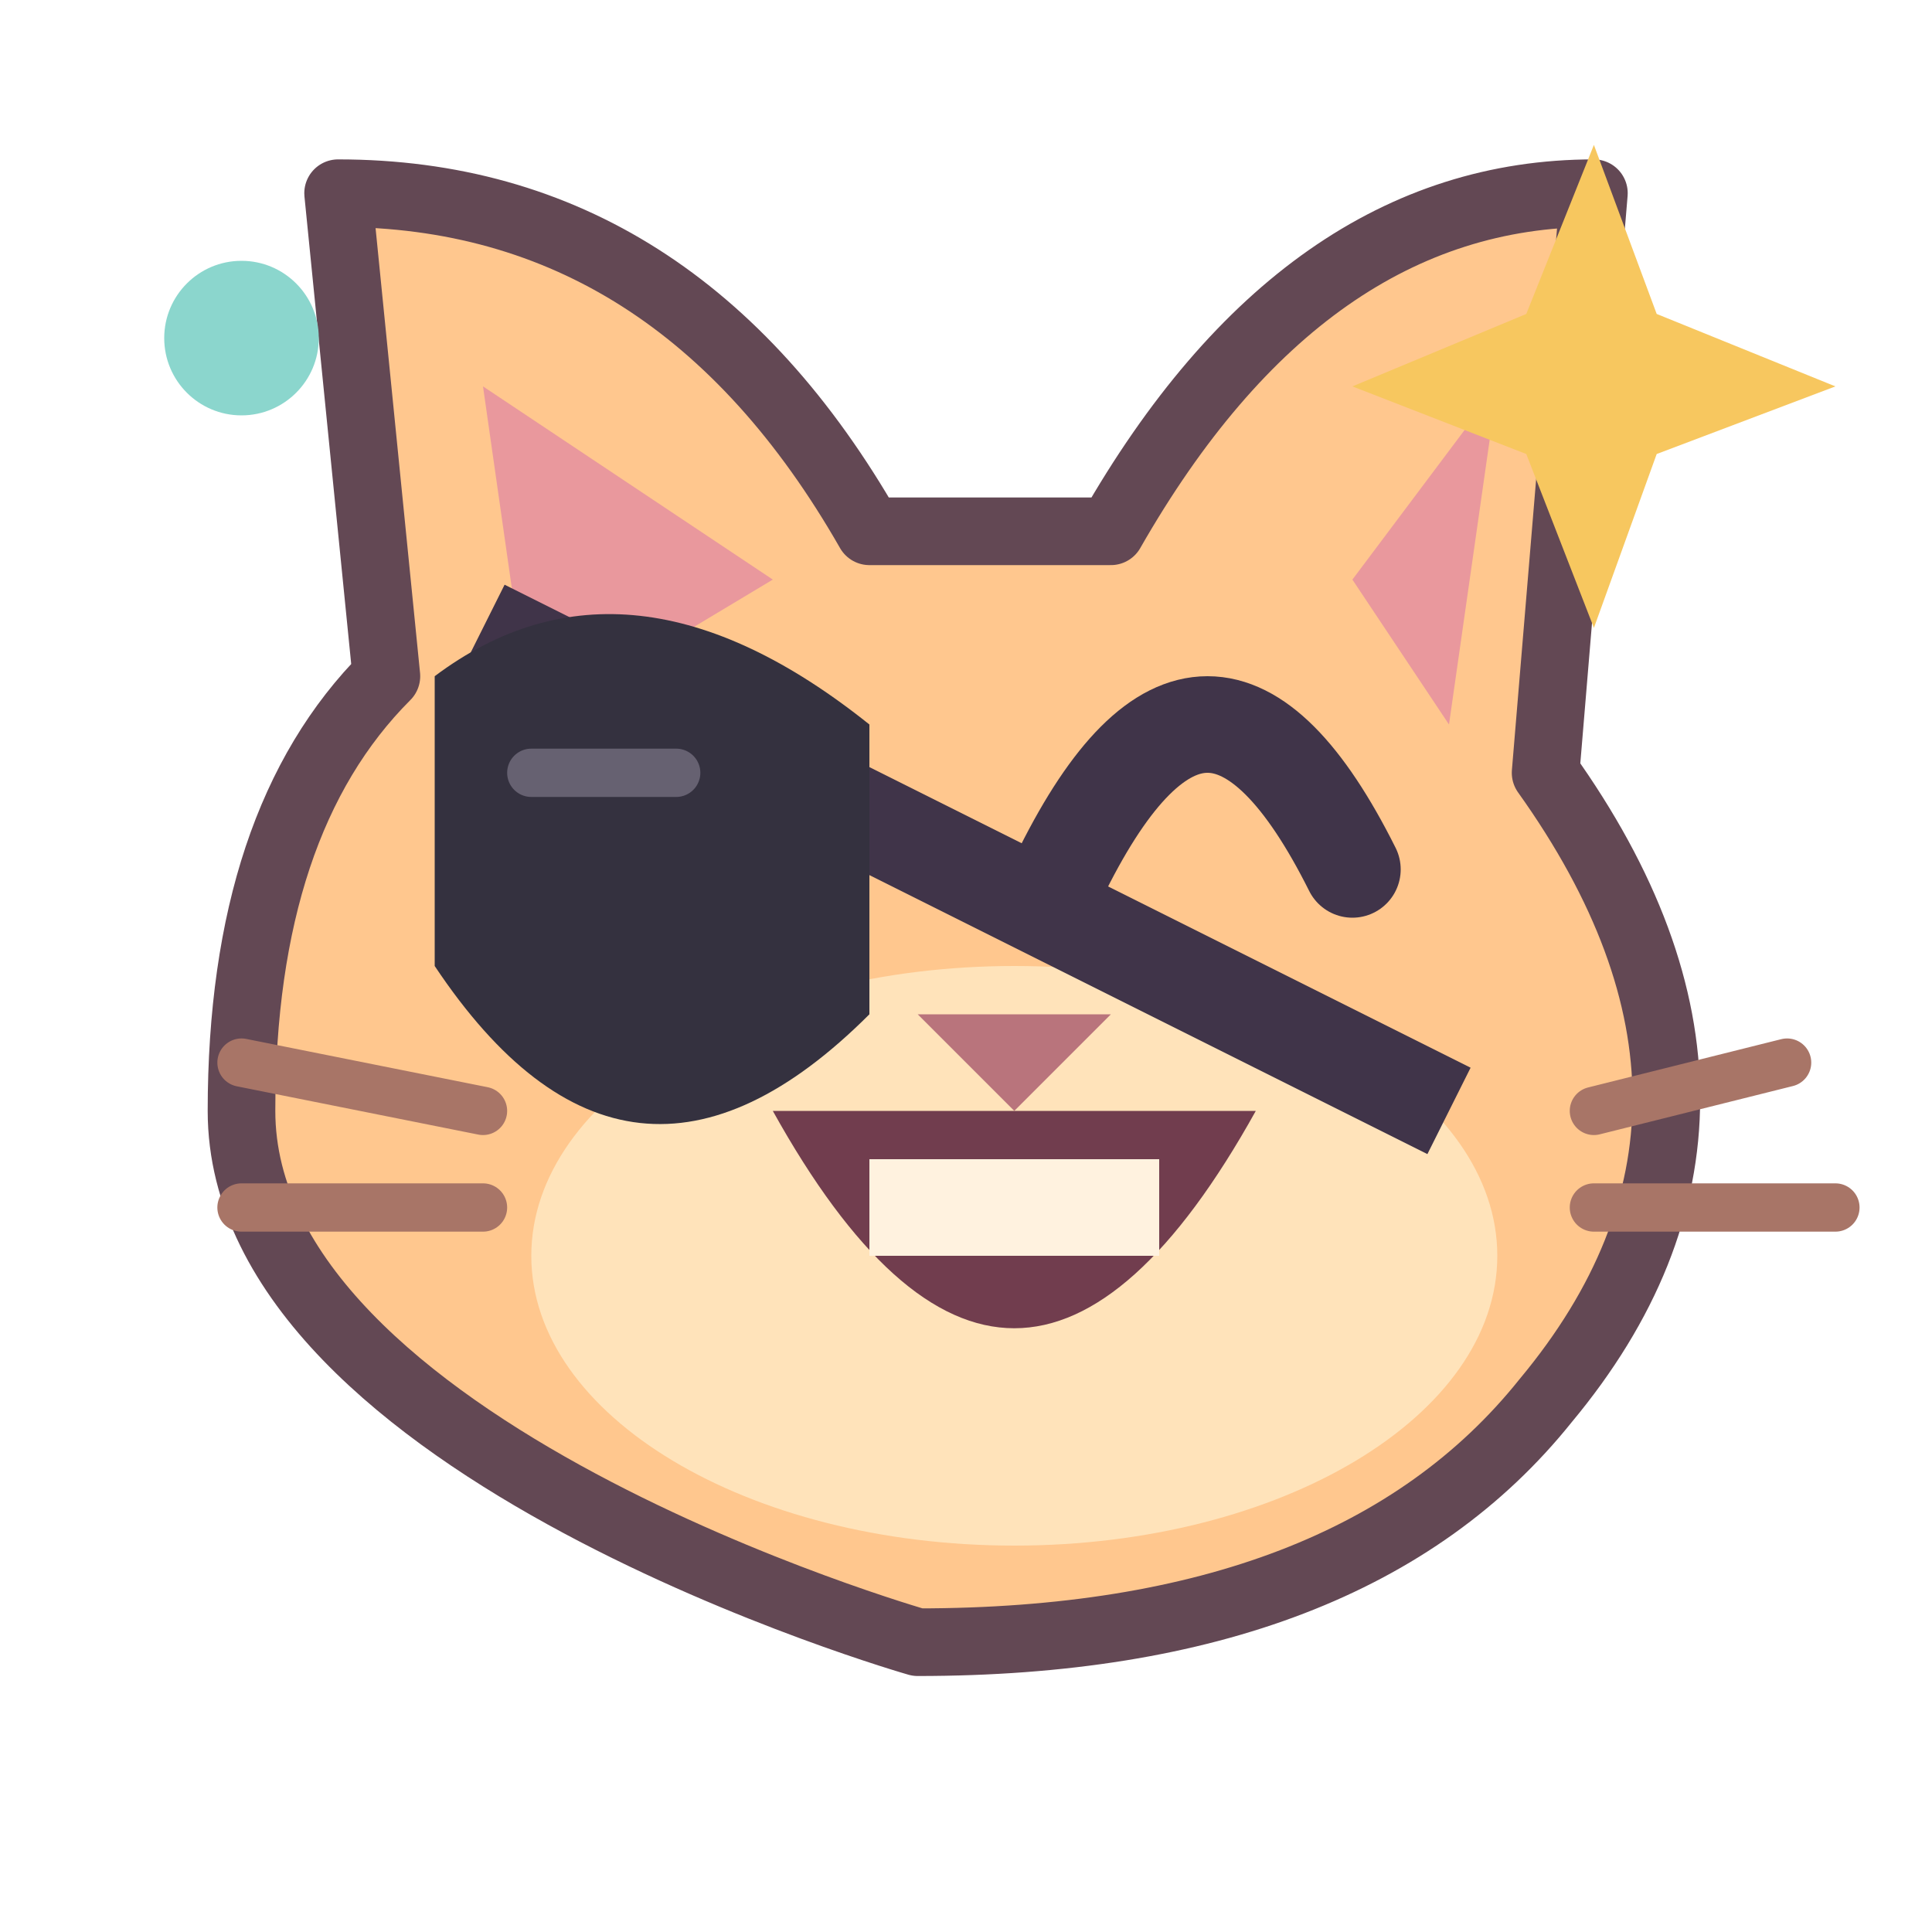
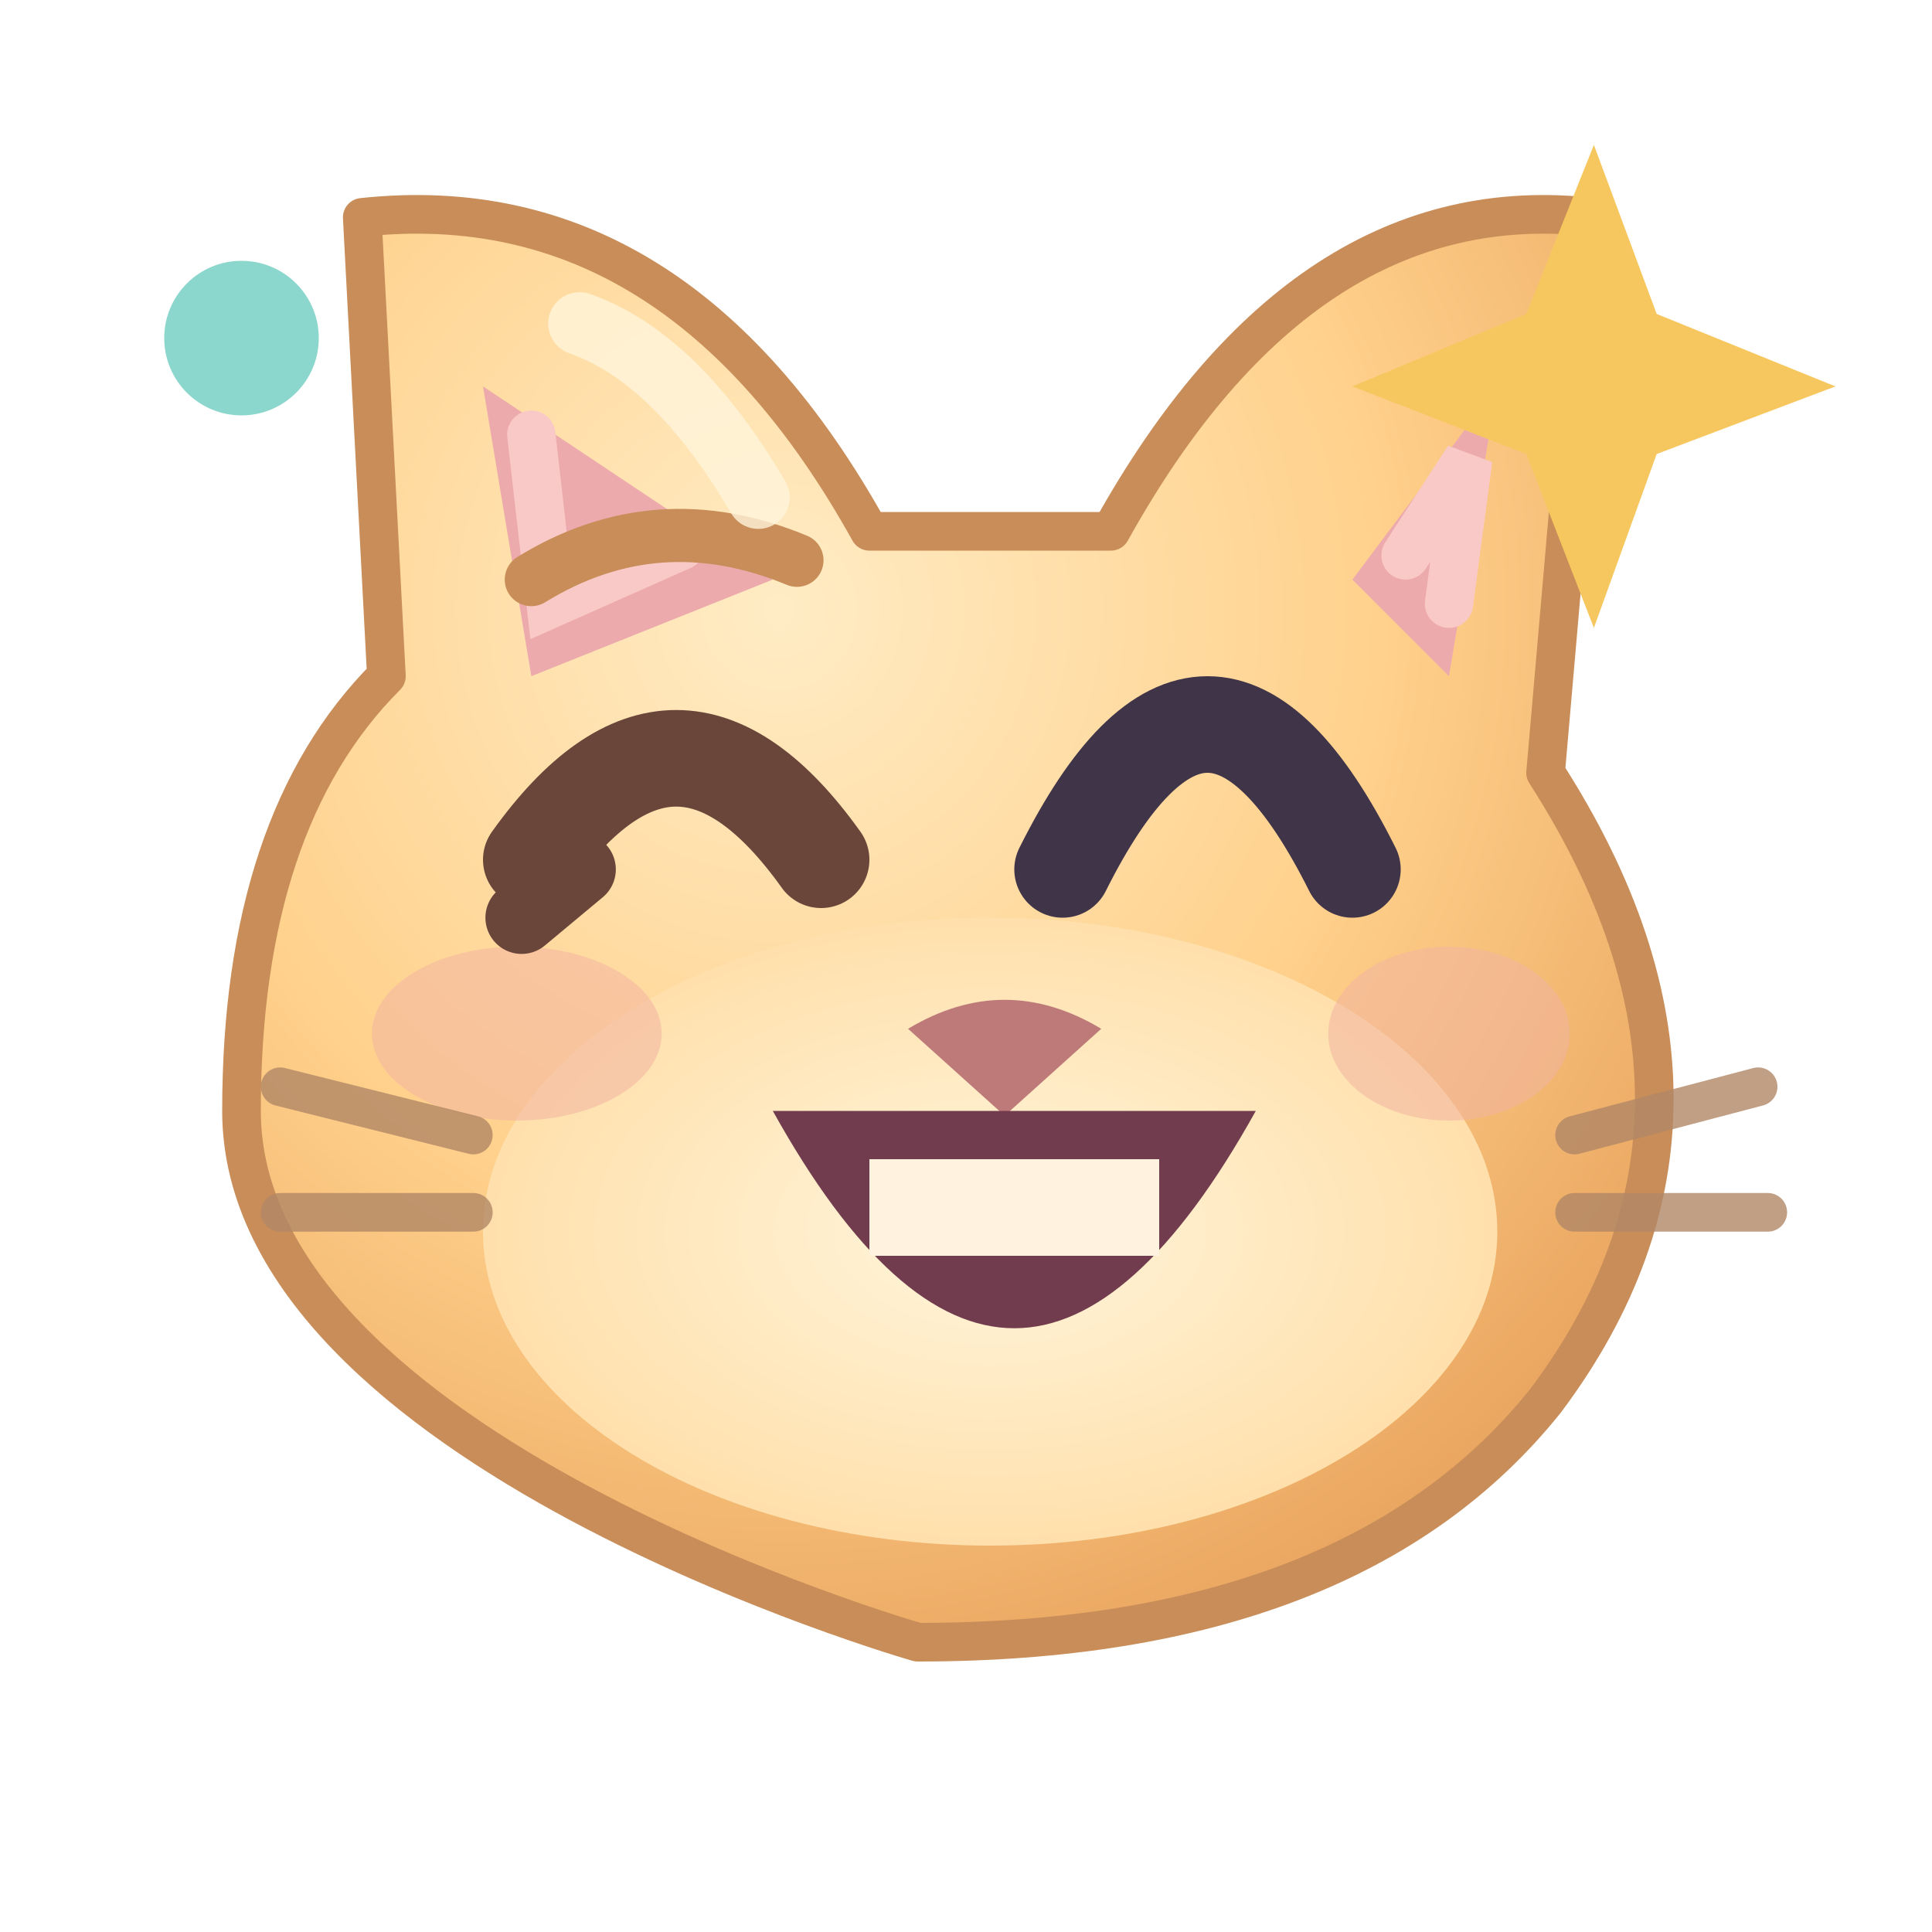
<svg class="reaction-art pirate-cat" viewBox="0 0 40 40" width="128" height="128" aria-hidden="true" focusable="false" data-cat-reaction="celebrate">
-   <path d="M8 14 7 4q7 0 11 7h5q4-7 10-7l-1 12q5 7 0 13-4 5-13 5S5 30 5 23q0-6 3-9Z" fill="#ffc78e" stroke="#634854" stroke-width="1.4" stroke-linejoin="round" />
-   <path d="m10 8 1 7 5-3Zm18 4 3-4-1 7Z" fill="#e9989d" />
-   <ellipse cx="21" cy="26" rx="10" ry="6" fill="#ffe3ba" />
-   <path d="m10 13 20 10" stroke="#403449" stroke-width="2" />
-   <path d="M9 14q4-3 9 1v6q-5 5-9-1Z" fill="#34313f" />
-   <path d="M11 16h3" stroke="#666171" stroke-width="1" stroke-linecap="round" />
-   <path d="m19 21 2 2 2-2Z" fill="#b9747c" />
-   <path d="m5 22 5 1m-5 2h5m23-2 4-1m-4 3h5" stroke="#a87567" stroke-width="1" stroke-linecap="round" />
+   <defs>
+     <radialGradient id="cat-coat-celebrate" cx="38%" cy="28%" r="78%">
+       <stop offset="0" stop-color="#ffecc5" />
+       <stop offset=".55" stop-color="#ffd18c" />
+       <stop offset="1" stop-color="#e9a45e" />
+     </radialGradient>
+     <radialGradient id="cat-muzzle-celebrate">
+       <stop stop-color="#fff5dc" />
+       <stop offset="1" stop-color="#ffe0ac" />
+     </radialGradient>
+   </defs>
+   <path d="M8 14 7.5 4.5q6.5-.7 10.5 6.5h5q4-7.2 10-6.5L32 16q4.5 7 0 13-4 5-13 5S5 30 5 23q0-6 3-9Z" fill="url(#cat-coat-celebrate)" stroke="#c88d58" stroke-width=".8" stroke-linejoin="round" />
+   <path d="m10 8 1 6 5-2Zm18 4 3-4-1 6Z" fill="#edaaad" />
+   <path d="m11 9 .4 3.5 2.7-1.2m15 .2 1.3-2-.4 3" stroke="#f9c9c7" stroke-width="1" fill="none" stroke-linecap="round" />
+   <ellipse cx="20.5" cy="25.5" rx="10.5" ry="6.5" fill="url(#cat-muzzle-celebrate)" />
+   <ellipse cx="10.7" cy="21.4" rx="3" ry="1.8" fill="#f3b4a0" opacity=".55" />
+   <ellipse cx="30" cy="21.4" rx="2.5" ry="1.8" fill="#f3b4a0" opacity=".55" />
+   <path d="M11 17.8q3-4.2 6 0" stroke="#6a453a" stroke-width="2" fill="none" stroke-linecap="round" />
+   <path d="m12 18-1.2 1" stroke="#6a453a" stroke-width="1.5" stroke-linecap="round" />
+   <path d="M11 12q2.6-1.6 5.5-.4" stroke="#c88d58" stroke-width="1.1" fill="none" stroke-linecap="round" />
+   <path d="m18.8 21.3 2 1.8 2-1.8q-2-1.2-4 0Z" fill="#bd7a79" />
+   <path d="m5.8 22.5 4 1m-4 1.6h4m22.8-1.6 3.8-1m-3.8 2.6h4" stroke="#b18765" stroke-width=".8" opacity=".8" stroke-linecap="round" />
+   <path d="M12 6.7q2 .7 3.7 3.6" stroke="#fff5db" stroke-width="1.3" opacity=".8" fill="none" stroke-linecap="round" />
  <path d="M22 18q3-6 6 0" stroke="#403449" stroke-width="2" fill="none" stroke-linecap="round" />
  <path d="M16 23q5 9 10 0Z" fill="#713d4e" />
  <path d="M18 25h6" stroke="#fff2df" stroke-width="2" />
  <path d="m33 3 1.3 3.5L38 8l-3.7 1.4L33 13l-1.4-3.6L28 8l3.6-1.5Z" fill="#f7c75f" />
  <circle cx="5" cy="7" r="1.6" fill="#8bd6cd" />
</svg>
